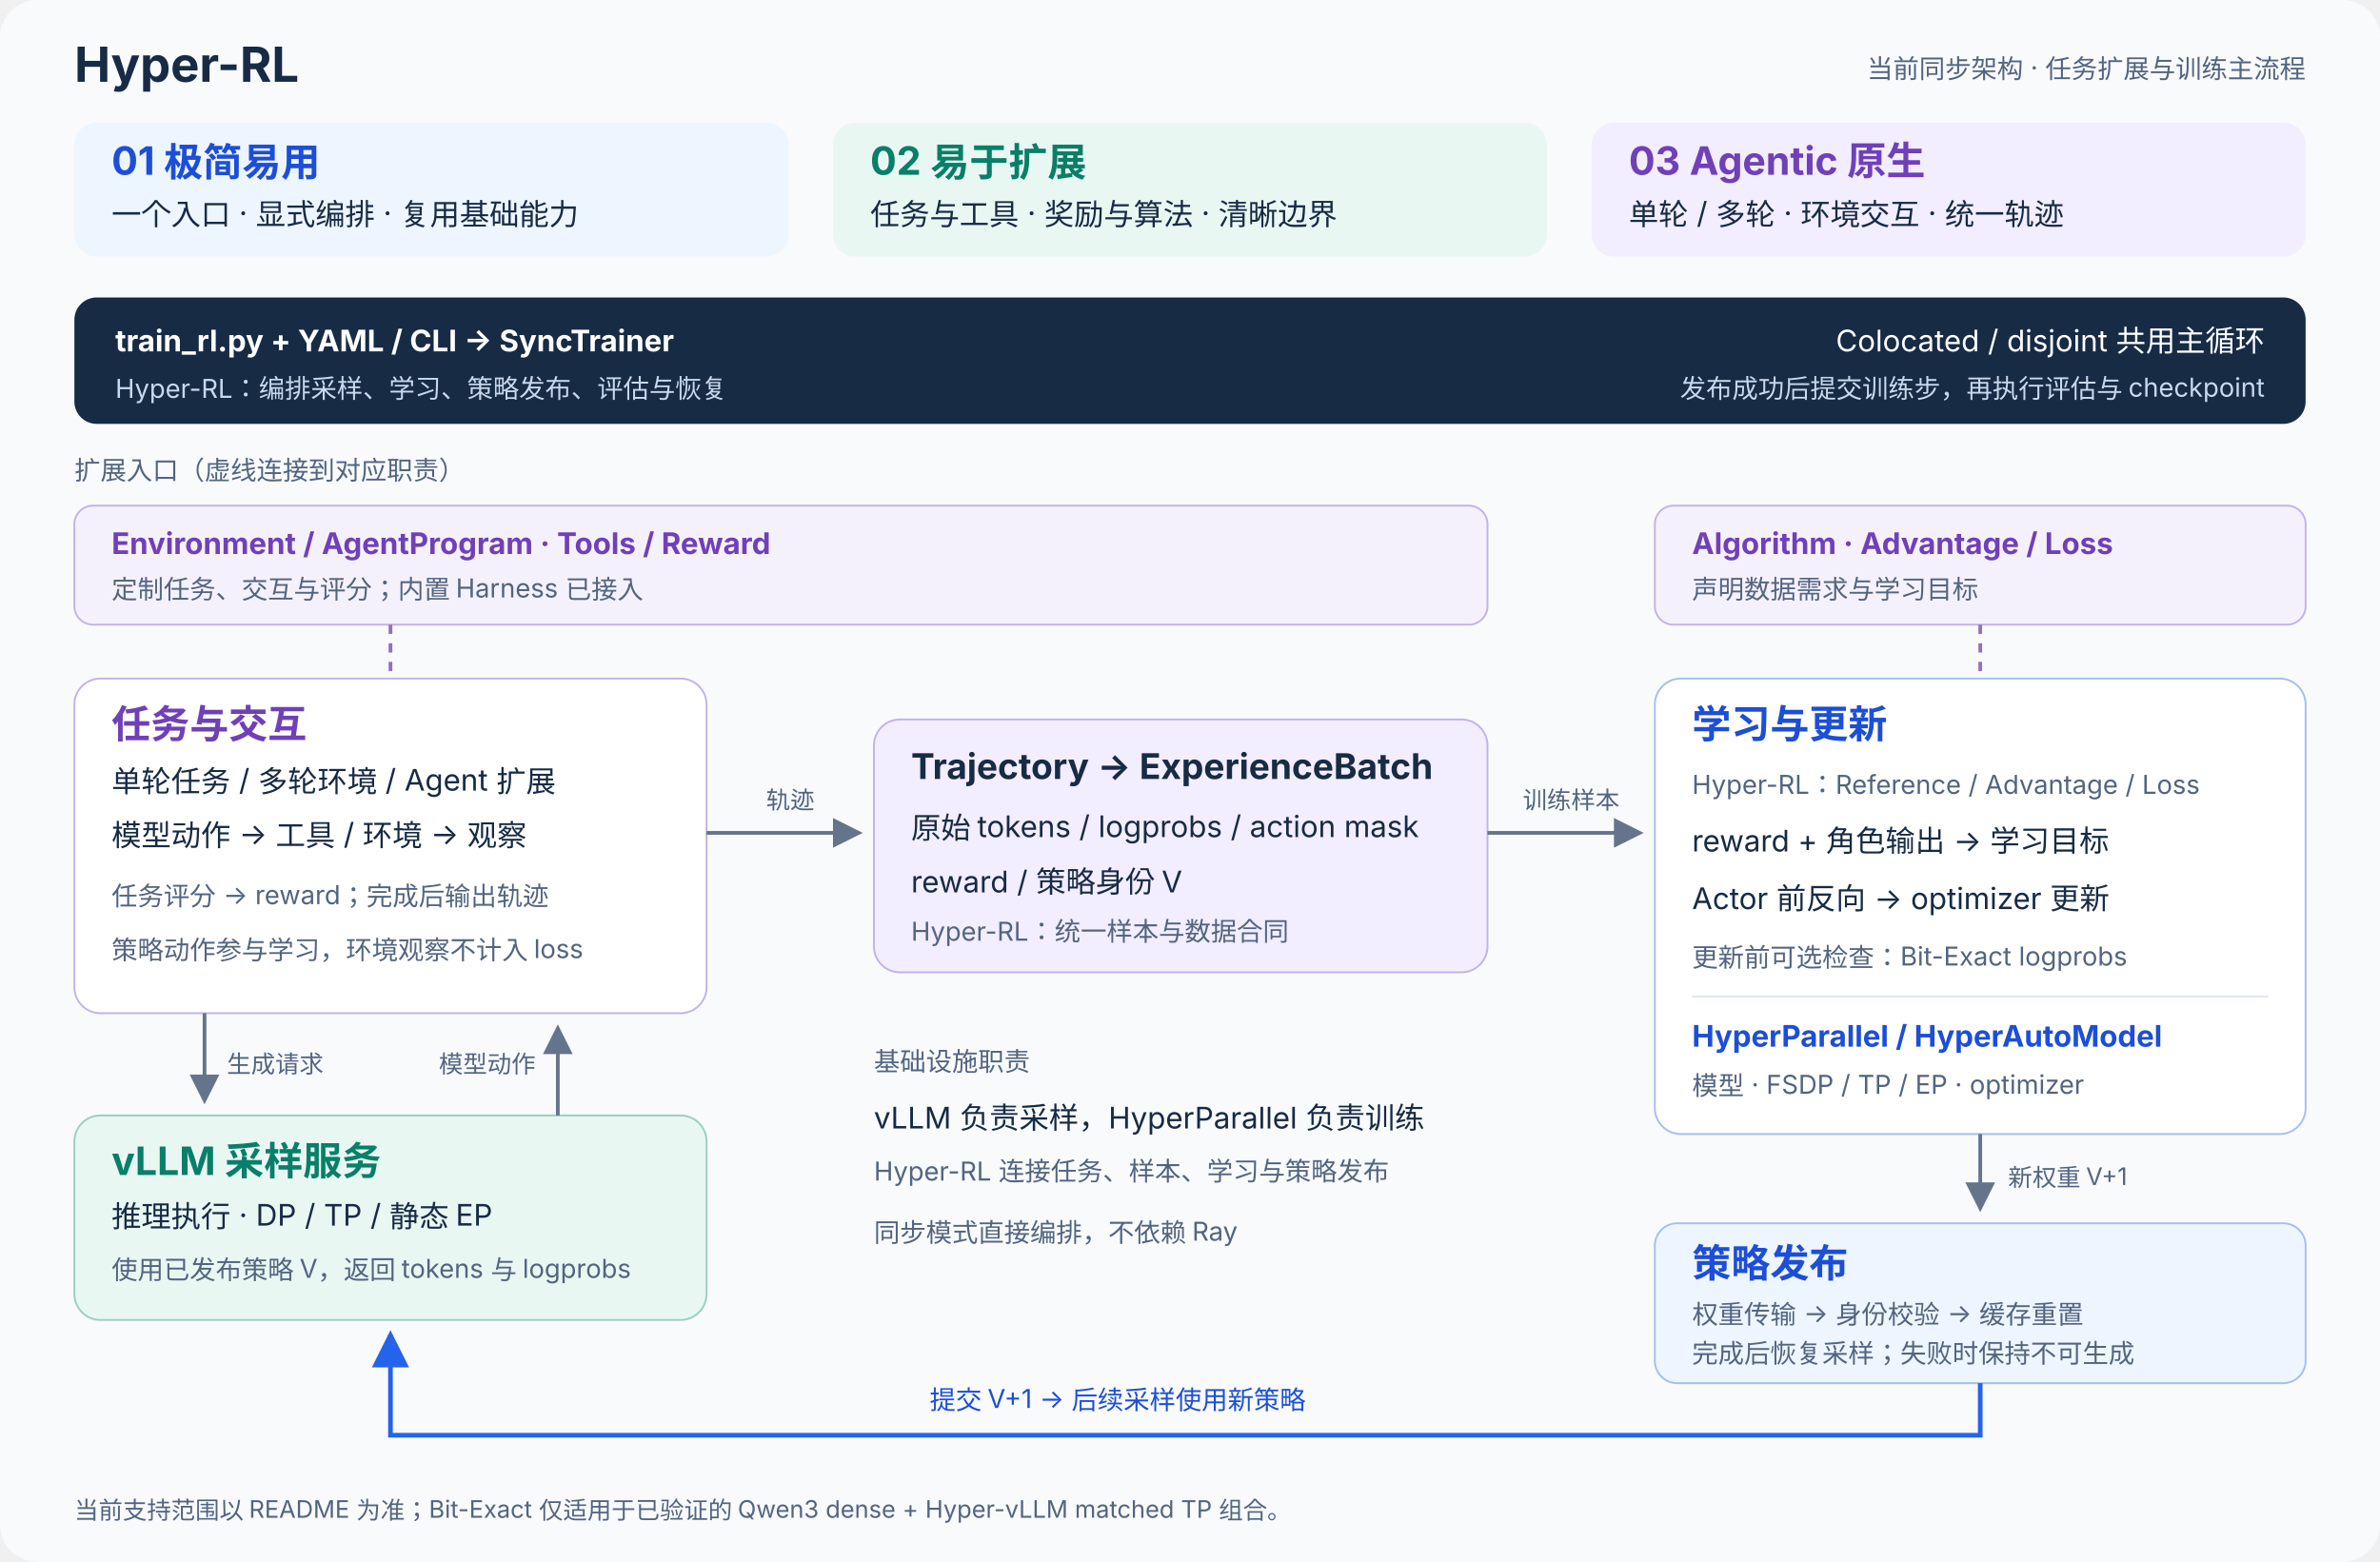
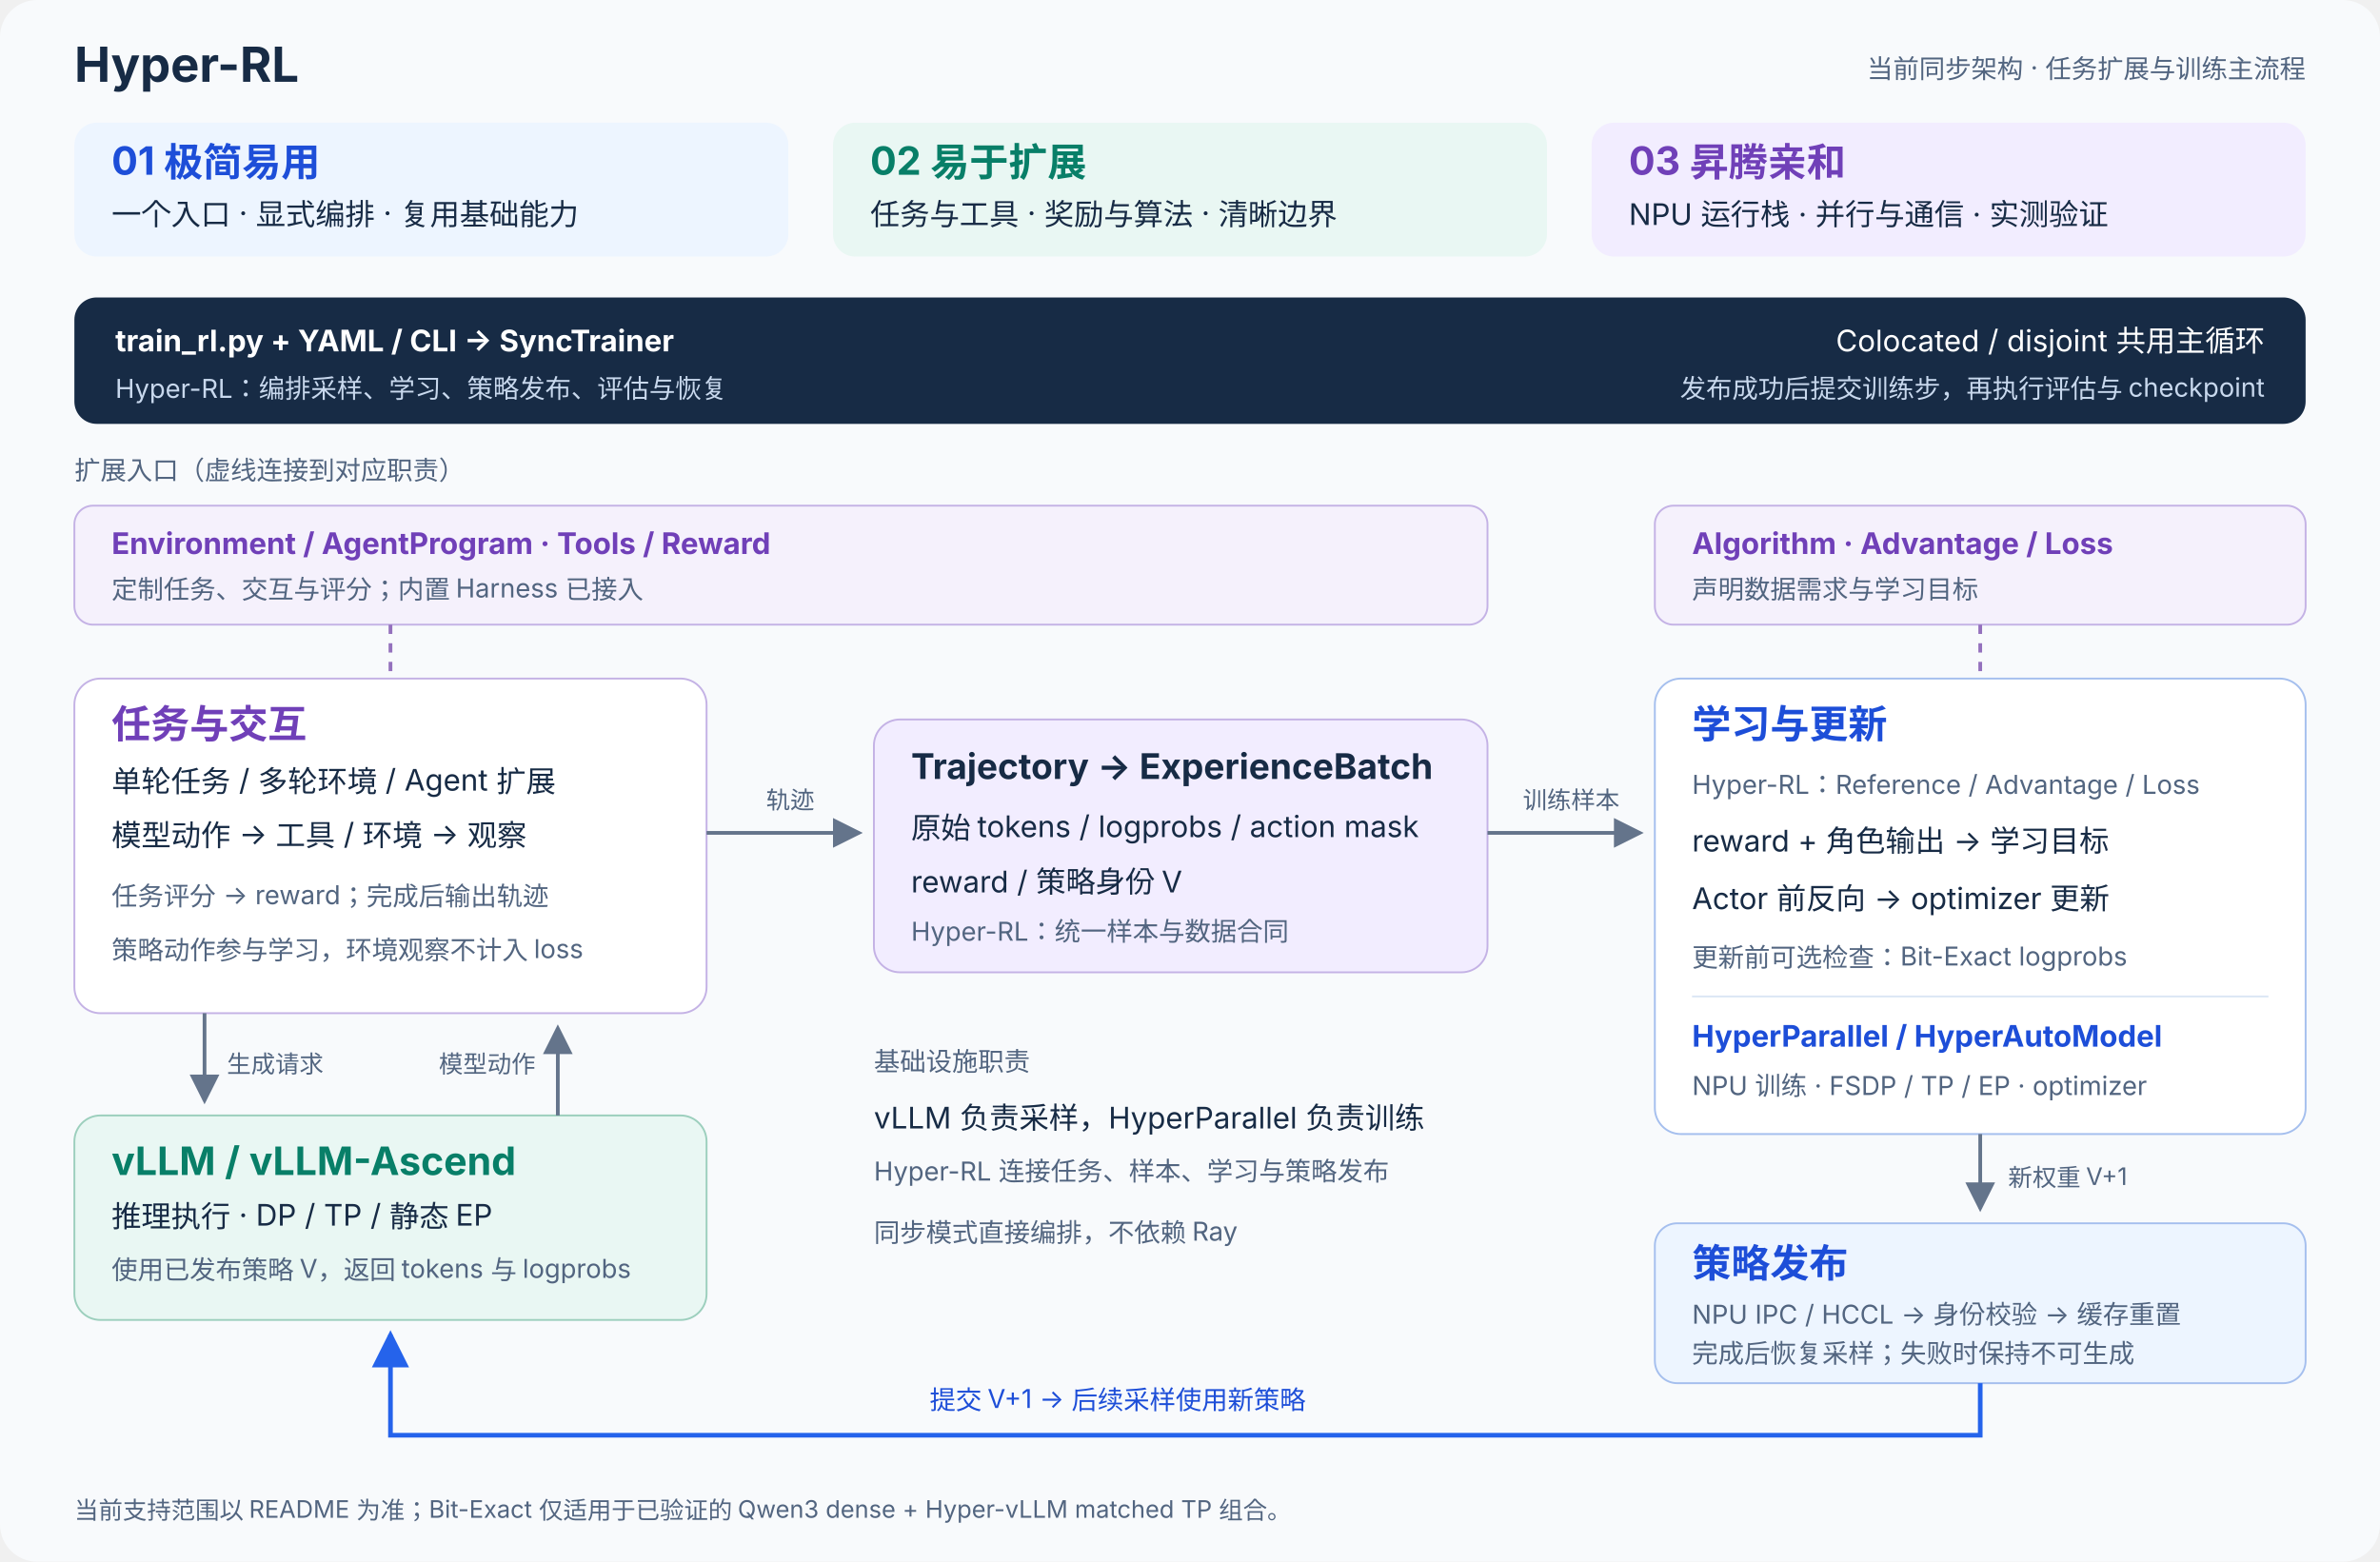
<svg xmlns="http://www.w3.org/2000/svg" width="1280" height="840" viewBox="0 0 1280 840" role="img" aria-labelledby="title desc">
  <defs>
    <marker id="arrow" markerWidth="8" markerHeight="8" refX="7" refY="4" orient="auto">
      <path d="M0 0L8 4L0 8Z" fill="#64748b" />
    </marker>
    <marker id="blue" markerWidth="8" markerHeight="8" refX="7" refY="4" orient="auto">
      <path d="M0 0L8 4L0 8Z" fill="#2563eb" />
    </marker>
    <style>
      text { font-family:-apple-system,BlinkMacSystemFont,'Segoe UI','PingFang SC','Microsoft YaHei',sans-serif; fill:#172b45; }
      .heading { font-size:26px; font-weight:700; }
      .title { font-size:21px; font-weight:700; }
      .body { font-size:16px; }
      .small { font-size:14px; fill:#526580; }
      .label { font-size:13px; fill:#526580; }
      .flow { fill:none; stroke:#64748b; stroke-width:2; marker-end:url(#arrow); }
      .policy { fill:none; stroke:#2563eb; stroke-width:2.5; marker-end:url(#blue); }
      .extension { fill:none; stroke:#9471bd; stroke-width:2; stroke-dasharray:5 5; }
    </style>
  </defs>
  <rect width="1280" height="840" rx="20" fill="#f8fafc" />
  <text x="40" y="44" class="heading">Hyper-RL</text>
  <text x="1240" y="42" text-anchor="end" class="small">当前同步架构 · 任务扩展与训练主流程</text>
  <rect x="40" y="66" width="384" height="72" rx="12" fill="#edf5ff" />
  <text x="60" y="94" class="title" style="fill:#1d4ed8">01 极简易用</text>
  <text x="60" y="121" class="body">一个入口 · 显式编排 · 复用基础能力</text>
  <rect x="448" y="66" width="384" height="72" rx="12" fill="#e9f7f3" />
  <text x="468" y="94" class="title" style="fill:#087f68">02 易于扩展</text>
  <text x="468" y="121" class="body">任务与工具 · 奖励与算法 · 清晰边界</text>
  <rect x="856" y="66" width="384" height="72" rx="12" fill="#f2edff" />
-   <text x="876" y="94" class="title" style="fill:#7040b8">03 Agentic 原生</text>
-   <text x="876" y="121" class="body">单轮 / 多轮 · 环境交互 · 统一轨迹</text>
+   <text x="876" y="94" class="title" style="fill:#7040b8">03 昇腾亲和</text>
+   <text x="876" y="121" class="body">NPU 运行栈 · 并行与通信 · 实测验证</text>
  <rect x="40" y="160" width="1200" height="68" rx="12" fill="#172b45" />
  <text x="62" y="189" class="body" style="fill:white;font-weight:700">train_rl.py + YAML / CLI → SyncTrainer</text>
  <text x="62" y="214" class="small" style="fill:#c8d8ed">Hyper-RL：编排采样、学习、策略发布、评估与恢复</text>
  <text x="1218" y="189" text-anchor="end" class="body" style="fill:white">Colocated / disjoint 共用主循环</text>
  <text x="1218" y="214" text-anchor="end" class="small" style="fill:#c8d8ed">发布成功后提交训练步，再执行评估与 checkpoint</text>
  <text x="40" y="258" class="small">扩展入口（虚线连接到对应职责）</text>
  <rect x="40" y="272" width="760" height="64" rx="10" fill="#f5f1fc" stroke="#c4b2e5" />
  <text x="60" y="298" class="body" style="font-weight:700;fill:#7040b8">Environment / AgentProgram · Tools / Reward</text>
  <text x="60" y="322" class="small">定制任务、交互与评分；内置 Harness 已接入</text>
  <rect x="890" y="272" width="350" height="64" rx="10" fill="#f5f1fc" stroke="#c4b2e5" />
  <text x="910" y="298" class="body" style="font-weight:700;fill:#7040b8">Algorithm · Advantage / Loss</text>
  <text x="910" y="322" class="small">声明数据需求与学习目标</text>
  <path d="M210 336V364M1065 336V364" class="extension" />
  <rect x="40" y="365" width="340" height="180" rx="14" fill="white" stroke="#c4b2e5" />
  <text x="60" y="397" class="title" style="fill:#7040b8">任务与交互</text>
  <text x="60" y="426" class="body">单轮任务 / 多轮环境 / Agent 扩展</text>
  <text x="60" y="455" class="body">模型动作 → 工具 / 环境 → 观察</text>
  <text x="60" y="487" class="small">任务评分 → reward；完成后输出轨迹</text>
  <text x="60" y="516" class="small">策略动作参与学习，环境观察不计入 loss</text>
  <rect x="470" y="387" width="330" height="136" rx="14" fill="#f2edff" stroke="#c4b2e5" />
  <text x="490" y="419" class="title" style="font-size:19px">Trajectory → ExperienceBatch</text>
  <text x="490" y="451" class="body">原始 tokens / logprobs / action mask</text>
  <text x="490" y="480" class="body">reward / 策略身份 V</text>
  <text x="490" y="506" class="small">Hyper-RL：统一样本与数据合同</text>
  <path d="M380 448H462" class="flow" />
  <path d="M800 448H882" class="flow" />
  <text x="425" y="435" text-anchor="middle" class="label">轨迹</text>
  <text x="845" y="435" text-anchor="middle" class="label">训练样本</text>
  <rect x="890" y="365" width="350" height="245" rx="14" fill="white" stroke="#a5bfee" />
  <text x="910" y="397" class="title" style="fill:#1d4ed8">学习与更新</text>
  <text x="910" y="427" class="small">Hyper-RL：Reference / Advantage / Loss</text>
  <text x="910" y="458" class="body">reward + 角色输出 → 学习目标</text>
  <text x="910" y="489" class="body">Actor 前反向 → optimizer 更新</text>
  <text x="910" y="520" class="small">更新前可选检查：Bit-Exact logprobs</text>
  <path d="M910 536H1220" stroke="#dbe6f5" />
  <text x="910" y="563" class="body" style="font-weight:700;fill:#1d4ed8">HyperParallel / HyperAutoModel</text>
-   <text x="910" y="589" class="small">模型 · FSDP / TP / EP · optimizer</text>
+   <text x="910" y="589" class="small">NPU 训练 · FSDP / TP / EP · optimizer</text>
  <rect x="40" y="600" width="340" height="110" rx="14" fill="#e9f7f3" stroke="#9ccfbd" />
-   <text x="60" y="632" class="title" style="fill:#087f68">vLLM 采样服务</text>
+   <text x="60" y="632" class="title" style="fill:#087f68">vLLM / vLLM-Ascend</text>
  <text x="60" y="660" class="body">推理执行 · DP / TP / 静态 EP</text>
  <text x="60" y="688" class="small">使用已发布策略 V，返回 tokens 与 logprobs</text>
  <path d="M110 545V592" class="flow" />
  <path d="M300 600V553" class="flow" />
  <text x="122" y="577" class="label">生成请求</text>
  <text x="288" y="577" text-anchor="end" class="label">模型动作</text>
  <text x="470" y="576" class="small">基础设施职责</text>
  <text x="470" y="607" class="body">vLLM 负责采样，HyperParallel 负责训练</text>
  <text x="470" y="635" class="small">Hyper-RL 连接任务、样本、学习与策略发布</text>
  <text x="470" y="668" class="small">同步模式直接编排，不依赖 Ray</text>
  <path d="M1065 610V650" class="flow" />
  <text x="1080" y="638" class="label">新权重 V+1</text>
  <rect x="890" y="658" width="350" height="86" rx="12" fill="#edf5ff" stroke="#a5bfee" />
  <text x="910" y="687" class="title" style="fill:#1d4ed8">策略发布</text>
-   <text x="910" y="712" class="small">权重传输 → 身份校验 → 缓存重置</text>
+   <text x="910" y="712" class="small">NPU IPC / HCCL → 身份校验 → 缓存重置</text>
  <text x="910" y="733" class="small">完成后恢复采样；失败时保持不可生成</text>
  <path d="M1065 744V772H210V718" class="policy" />
  <text x="500" y="758" class="small" style="fill:#1d4ed8">提交 V+1 → 后续采样使用新策略</text>
  <text x="40" y="817" class="label">当前支持范围以 README 为准；Bit-Exact 仅适用于已验证的 Qwen3 dense + Hyper-vLLM matched TP 组合。</text>
</svg>
